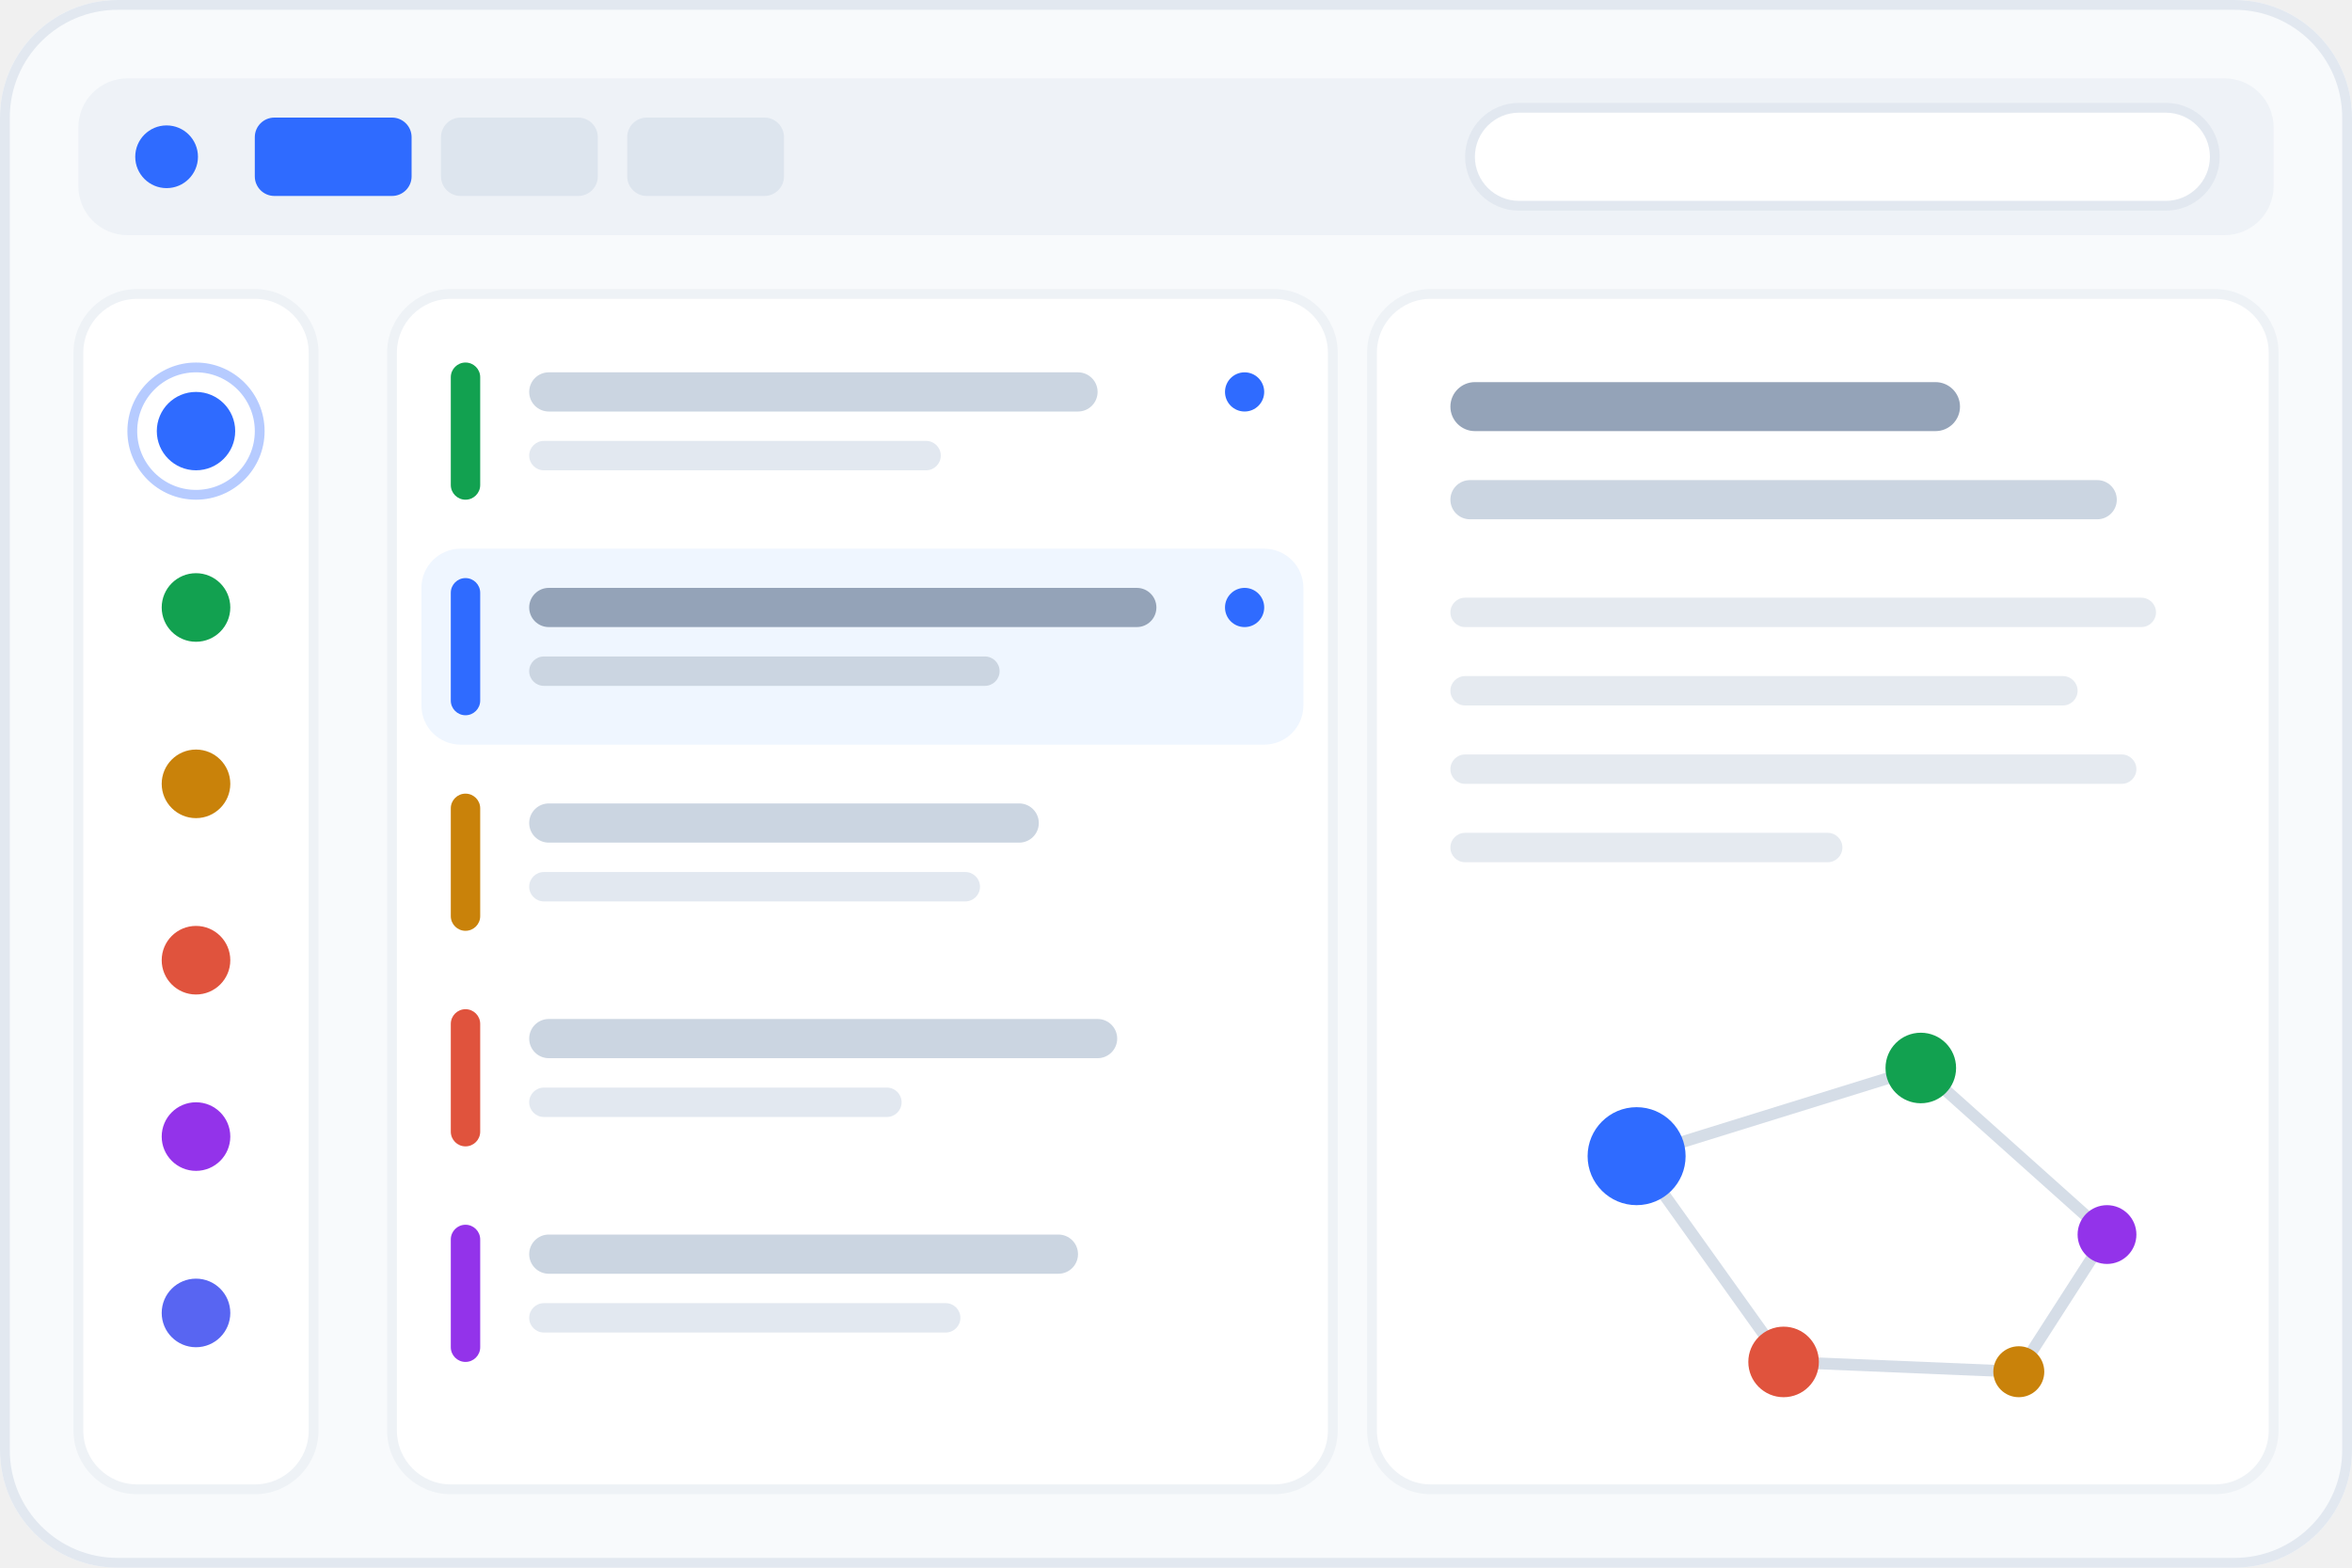
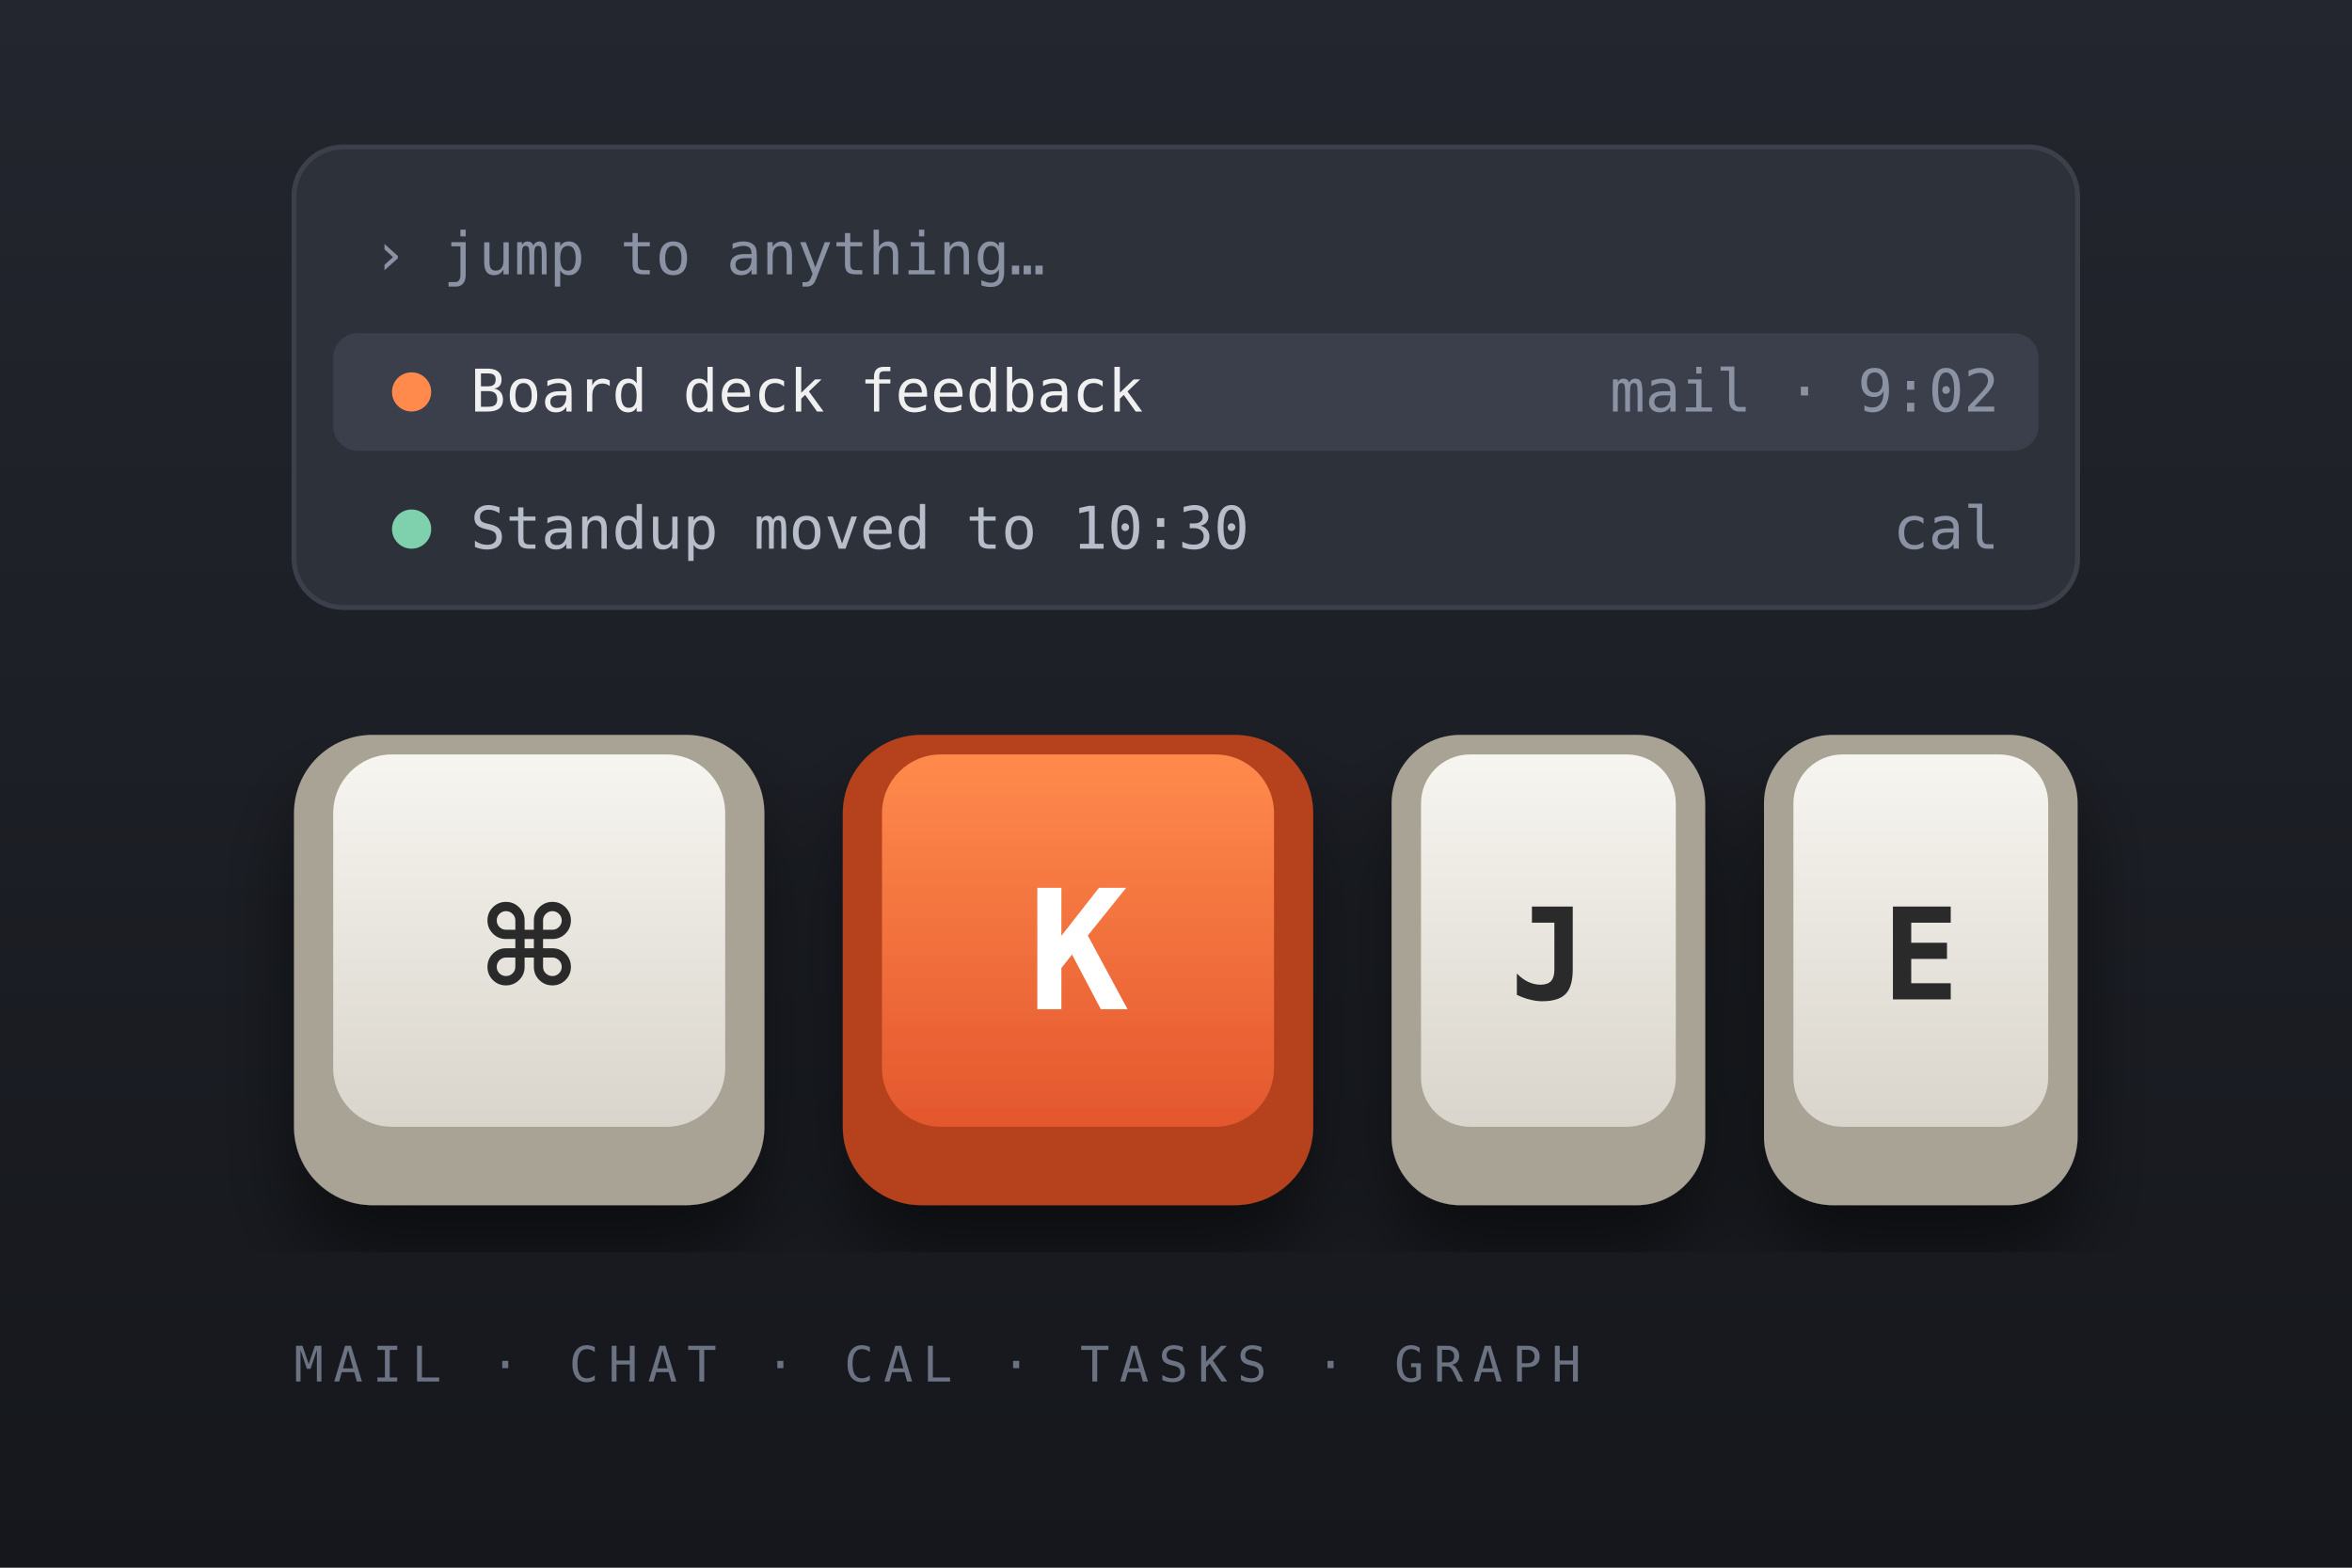
- <svg xmlns="http://www.w3.org/2000/svg" viewBox="0 0 240 160" role="img" aria-label="Unified Inbox">
-   <rect width="240" height="160" rx="12" fill="#f8fafc" />
-   <rect x="0.5" y="0.5" width="239" height="159" rx="11.5" fill="none" stroke="#e2e8f0" />
-   <rect x="8" y="8" width="224" height="16" rx="5" fill="#eef2f7" />
-   <circle cx="17" cy="16" r="3.2" fill="#2f6bff" />
-   <rect x="26" y="12" width="16" height="8" rx="2" fill="#2f6bff" />
-   <rect x="45" y="12" width="16" height="8" rx="2" fill="#dde5ee" />
-   <rect x="64" y="12" width="16" height="8" rx="2" fill="#dde5ee" />
-   <rect x="150" y="11" width="76" height="10" rx="5" fill="#ffffff" stroke="#e2e8f0" />
-   <rect x="8" y="30" width="24" height="122" rx="6" fill="#ffffff" stroke="#eef2f6" />
-   <circle cx="20" cy="44" r="4" fill="#2f6bff" />
-   <circle cx="20" cy="44" r="6.5" fill="none" stroke="#2f6bff" stroke-opacity="0.35" />
-   <circle cx="20" cy="62" r="3.5" fill="#12a150" />
-   <circle cx="20" cy="80" r="3.5" fill="#c9820a" />
-   <circle cx="20" cy="98" r="3.5" fill="#e0533d" />
-   <circle cx="20" cy="116" r="3.5" fill="#9333ea" />
-   <circle cx="20" cy="134" r="3.5" fill="#5865f2" />
-   <rect x="40" y="30" width="96" height="122" rx="6" fill="#ffffff" stroke="#eef2f6" />
-   <rect x="43" y="56" width="90" height="20" rx="4" fill="#eff6ff" />
-   <g>
-     <rect x="46" y="37" width="3" height="14" rx="1.5" fill="#12a150" />
-     <rect x="54" y="38" width="58" height="4" rx="2" fill="#cbd5e1" />
-     <rect x="54" y="45" width="42" height="3" rx="1.5" fill="#e2e8f0" />
-     <circle cx="127" cy="40" r="2" fill="#2f6bff" />
+ <svg xmlns="http://www.w3.org/2000/svg" viewBox="0 0 480 320" width="480" height="320">
+   <defs>
+     <linearGradient id="bg" x1="0" y1="0" x2="0" y2="1">
+       <stop offset="0" stop-color="#23262E" />
+       <stop offset="1" stop-color="#15171C" />
+     </linearGradient>
+     <linearGradient id="cap" x1="0" y1="0" x2="0" y2="1">
+       <stop offset="0" stop-color="#F7F5F0" />
+       <stop offset="1" stop-color="#D9D5CC" />
+     </linearGradient>
+     <linearGradient id="capO" x1="0" y1="0" x2="0" y2="1">
+       <stop offset="0" stop-color="#FF8A4C" />
+       <stop offset="1" stop-color="#E4572E" />
+     </linearGradient>
+     <filter id="s">
+       <feDropShadow dx="0" dy="10" stdDeviation="8" flood-opacity=".5" />
+     </filter>
+   </defs>
+   <rect width="480" height="320" fill="url(#bg)" />
+   <g filter="url(#s)" font-family="SF Mono, Menlo, monospace" font-weight="700" text-anchor="middle">
+     <g transform="translate(60 150)">
+       <rect width="96" height="96" rx="16" fill="#A9A396" />
+       <rect x="8" y="4" width="80" height="76" rx="12" fill="url(#cap)" />
+       <text x="48" y="54" font-size="30" fill="#2A2A2A">⌘</text>
+     </g>
+     <g transform="translate(172 150)">
+       <rect width="96" height="96" rx="16" fill="#B5431F" />
+       <rect x="8" y="4" width="80" height="76" rx="12" fill="url(#capO)" />
+       <text x="48" y="56" font-size="34" fill="#fff">K</text>
+     </g>
+     <g transform="translate(284 150)">
+       <rect width="64" height="96" rx="14" fill="#A9A396" />
+       <rect x="6" y="4" width="52" height="76" rx="10" fill="url(#cap)" />
+       <text x="32" y="54" font-size="26" fill="#2A2A2A">J</text>
+     </g>
+     <g transform="translate(360 150)">
+       <rect width="64" height="96" rx="14" fill="#A9A396" />
+       <rect x="6" y="4" width="52" height="76" rx="10" fill="url(#cap)" />
+       <text x="32" y="54" font-size="26" fill="#2A2A2A">E</text>
+     </g>
  </g>
-   <g>
-     <rect x="46" y="59" width="3" height="14" rx="1.5" fill="#2f6bff" />
-     <rect x="54" y="60" width="64" height="4" rx="2" fill="#94a3b8" />
-     <rect x="54" y="67" width="48" height="3" rx="1.5" fill="#cbd5e1" />
-     <circle cx="127" cy="62" r="2" fill="#2f6bff" />
+   <g transform="translate(60 30)" font-family="SF Mono, Menlo, monospace" font-size="12">
+     <rect width="364" height="94" rx="10" fill="#2D313A" stroke="#3B404B" />
+     <text x="16" y="26" fill="#8A92A3">› jump to anything…</text>
+     <rect x="8" y="38" width="348" height="24" rx="5" fill="#3A3F4B" />
+     <circle cx="24" cy="50" r="4" fill="#FF8A4C" />
+     <text x="36" y="54" fill="#F0F0F0">Board deck feedback</text>
+     <text x="348" y="54" fill="#8A92A3" text-anchor="end">mail · 9:02</text>
+     <circle cx="24" cy="78" r="4" fill="#7FD1AE" />
+     <text x="36" y="82" fill="#B8BEC9">Standup moved to 10:30</text>
+     <text x="348" y="82" fill="#8A92A3" text-anchor="end">cal</text>
  </g>
-   <g>
-     <rect x="46" y="81" width="3" height="14" rx="1.5" fill="#c9820a" />
-     <rect x="54" y="82" width="52" height="4" rx="2" fill="#cbd5e1" />
-     <rect x="54" y="89" width="46" height="3" rx="1.5" fill="#e2e8f0" />
-   </g>
-   <g>
-     <rect x="46" y="103" width="3" height="14" rx="1.5" fill="#e0533d" />
-     <rect x="54" y="104" width="60" height="4" rx="2" fill="#cbd5e1" />
-     <rect x="54" y="111" width="38" height="3" rx="1.5" fill="#e2e8f0" />
-   </g>
-   <g>
-     <rect x="46" y="125" width="3" height="14" rx="1.5" fill="#9333ea" />
-     <rect x="54" y="126" width="56" height="4" rx="2" fill="#cbd5e1" />
-     <rect x="54" y="133" width="44" height="3" rx="1.5" fill="#e2e8f0" />
-   </g>
-   <rect x="140" y="30" width="92" height="122" rx="6" fill="#ffffff" stroke="#eef2f6" />
-   <rect x="148" y="39" width="52" height="5" rx="2.5" fill="#94a3b8" />
-   <rect x="148" y="49" width="68" height="4" rx="2" fill="#cbd5e1" />
-   <rect x="148" y="61" width="72" height="3" rx="1.5" fill="#e5eaf0" />
-   <rect x="148" y="69" width="64" height="3" rx="1.5" fill="#e5eaf0" />
-   <rect x="148" y="77" width="70" height="3" rx="1.5" fill="#e5eaf0" />
-   <rect x="148" y="85" width="40" height="3" rx="1.5" fill="#e5eaf0" />
-   <g stroke="#d5dde7" stroke-width="1.2">
-     <line x1="167" y1="118" x2="196" y2="109" />
-     <line x1="167" y1="118" x2="182" y2="139" />
-     <line x1="196" y1="109" x2="215" y2="126" />
-     <line x1="182" y1="139" x2="206" y2="140" />
-     <line x1="215" y1="126" x2="206" y2="140" />
-   </g>
-   <circle cx="167" cy="118" r="5" fill="#2f6bff" />
-   <circle cx="196" cy="109" r="3.6" fill="#12a150" />
-   <circle cx="215" cy="126" r="3" fill="#9333ea" />
-   <circle cx="182" cy="139" r="3.6" fill="#e0533d" />
-   <circle cx="206" cy="140" r="2.6" fill="#c9820a" />
+   <text x="60" y="282" font-family="SF Mono, Menlo, monospace" font-size="10" fill="#6B7282" letter-spacing="2">MAIL · CHAT · CAL · TASKS · GRAPH</text>
</svg>
